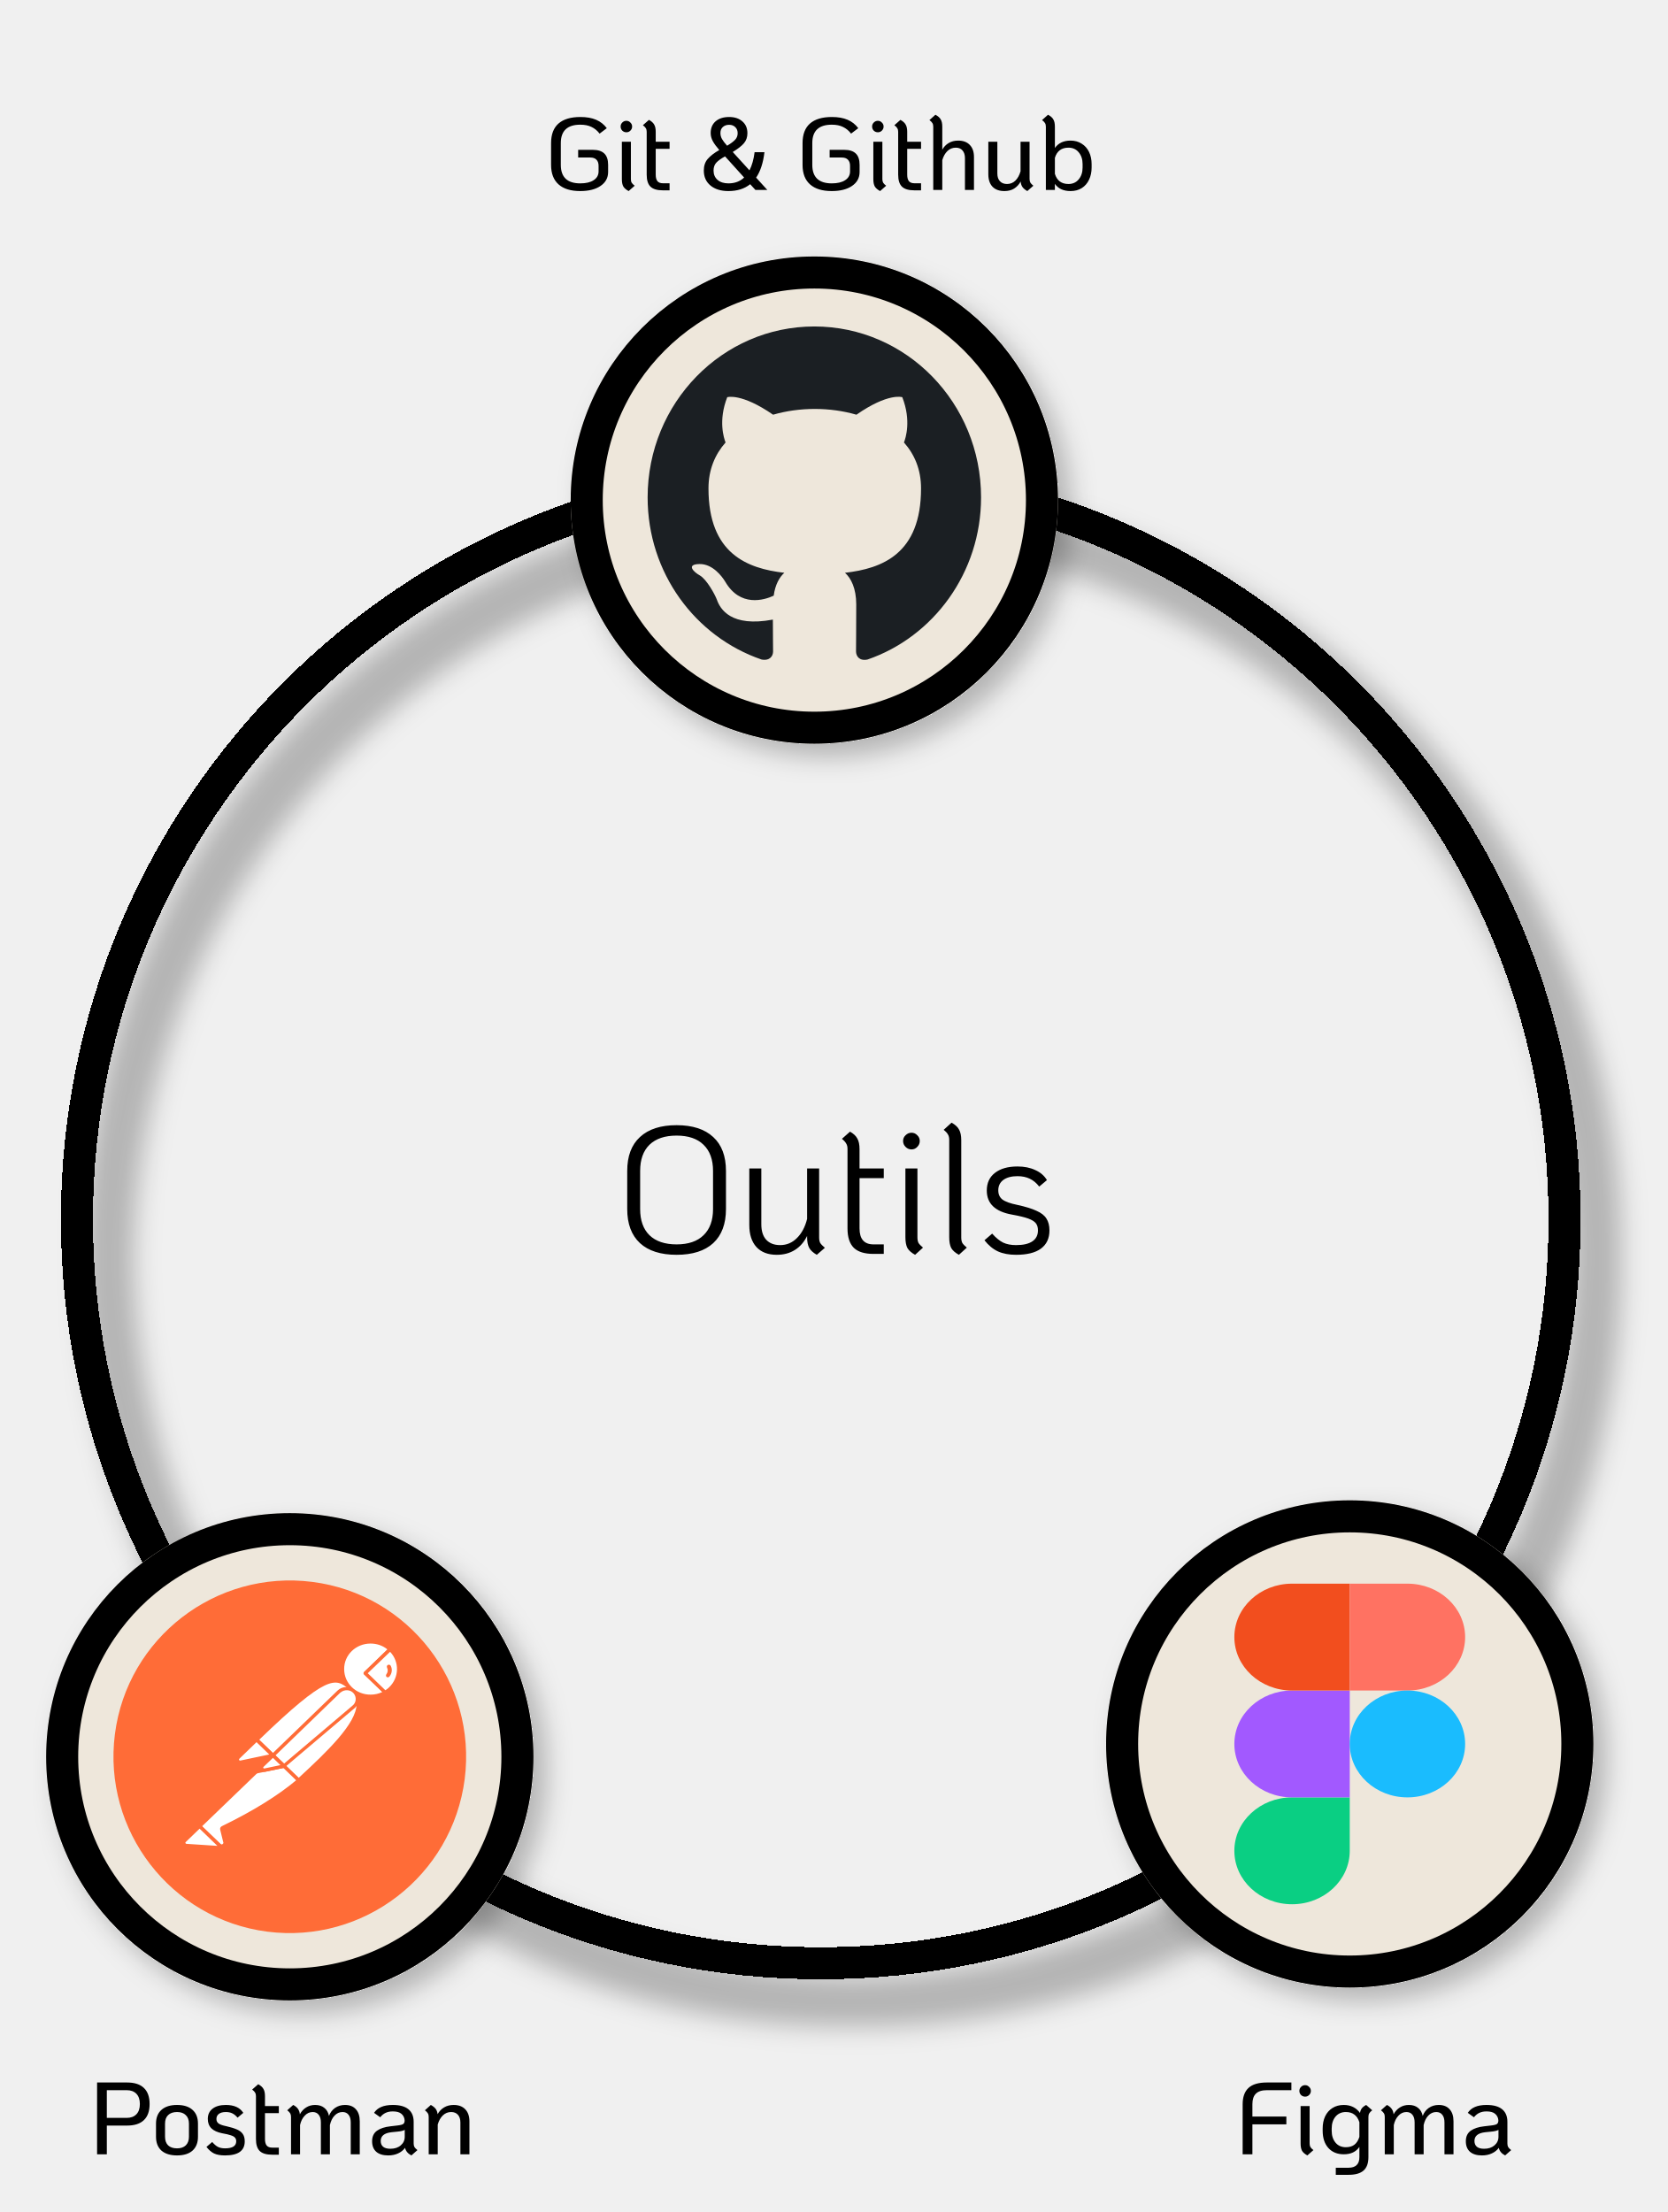
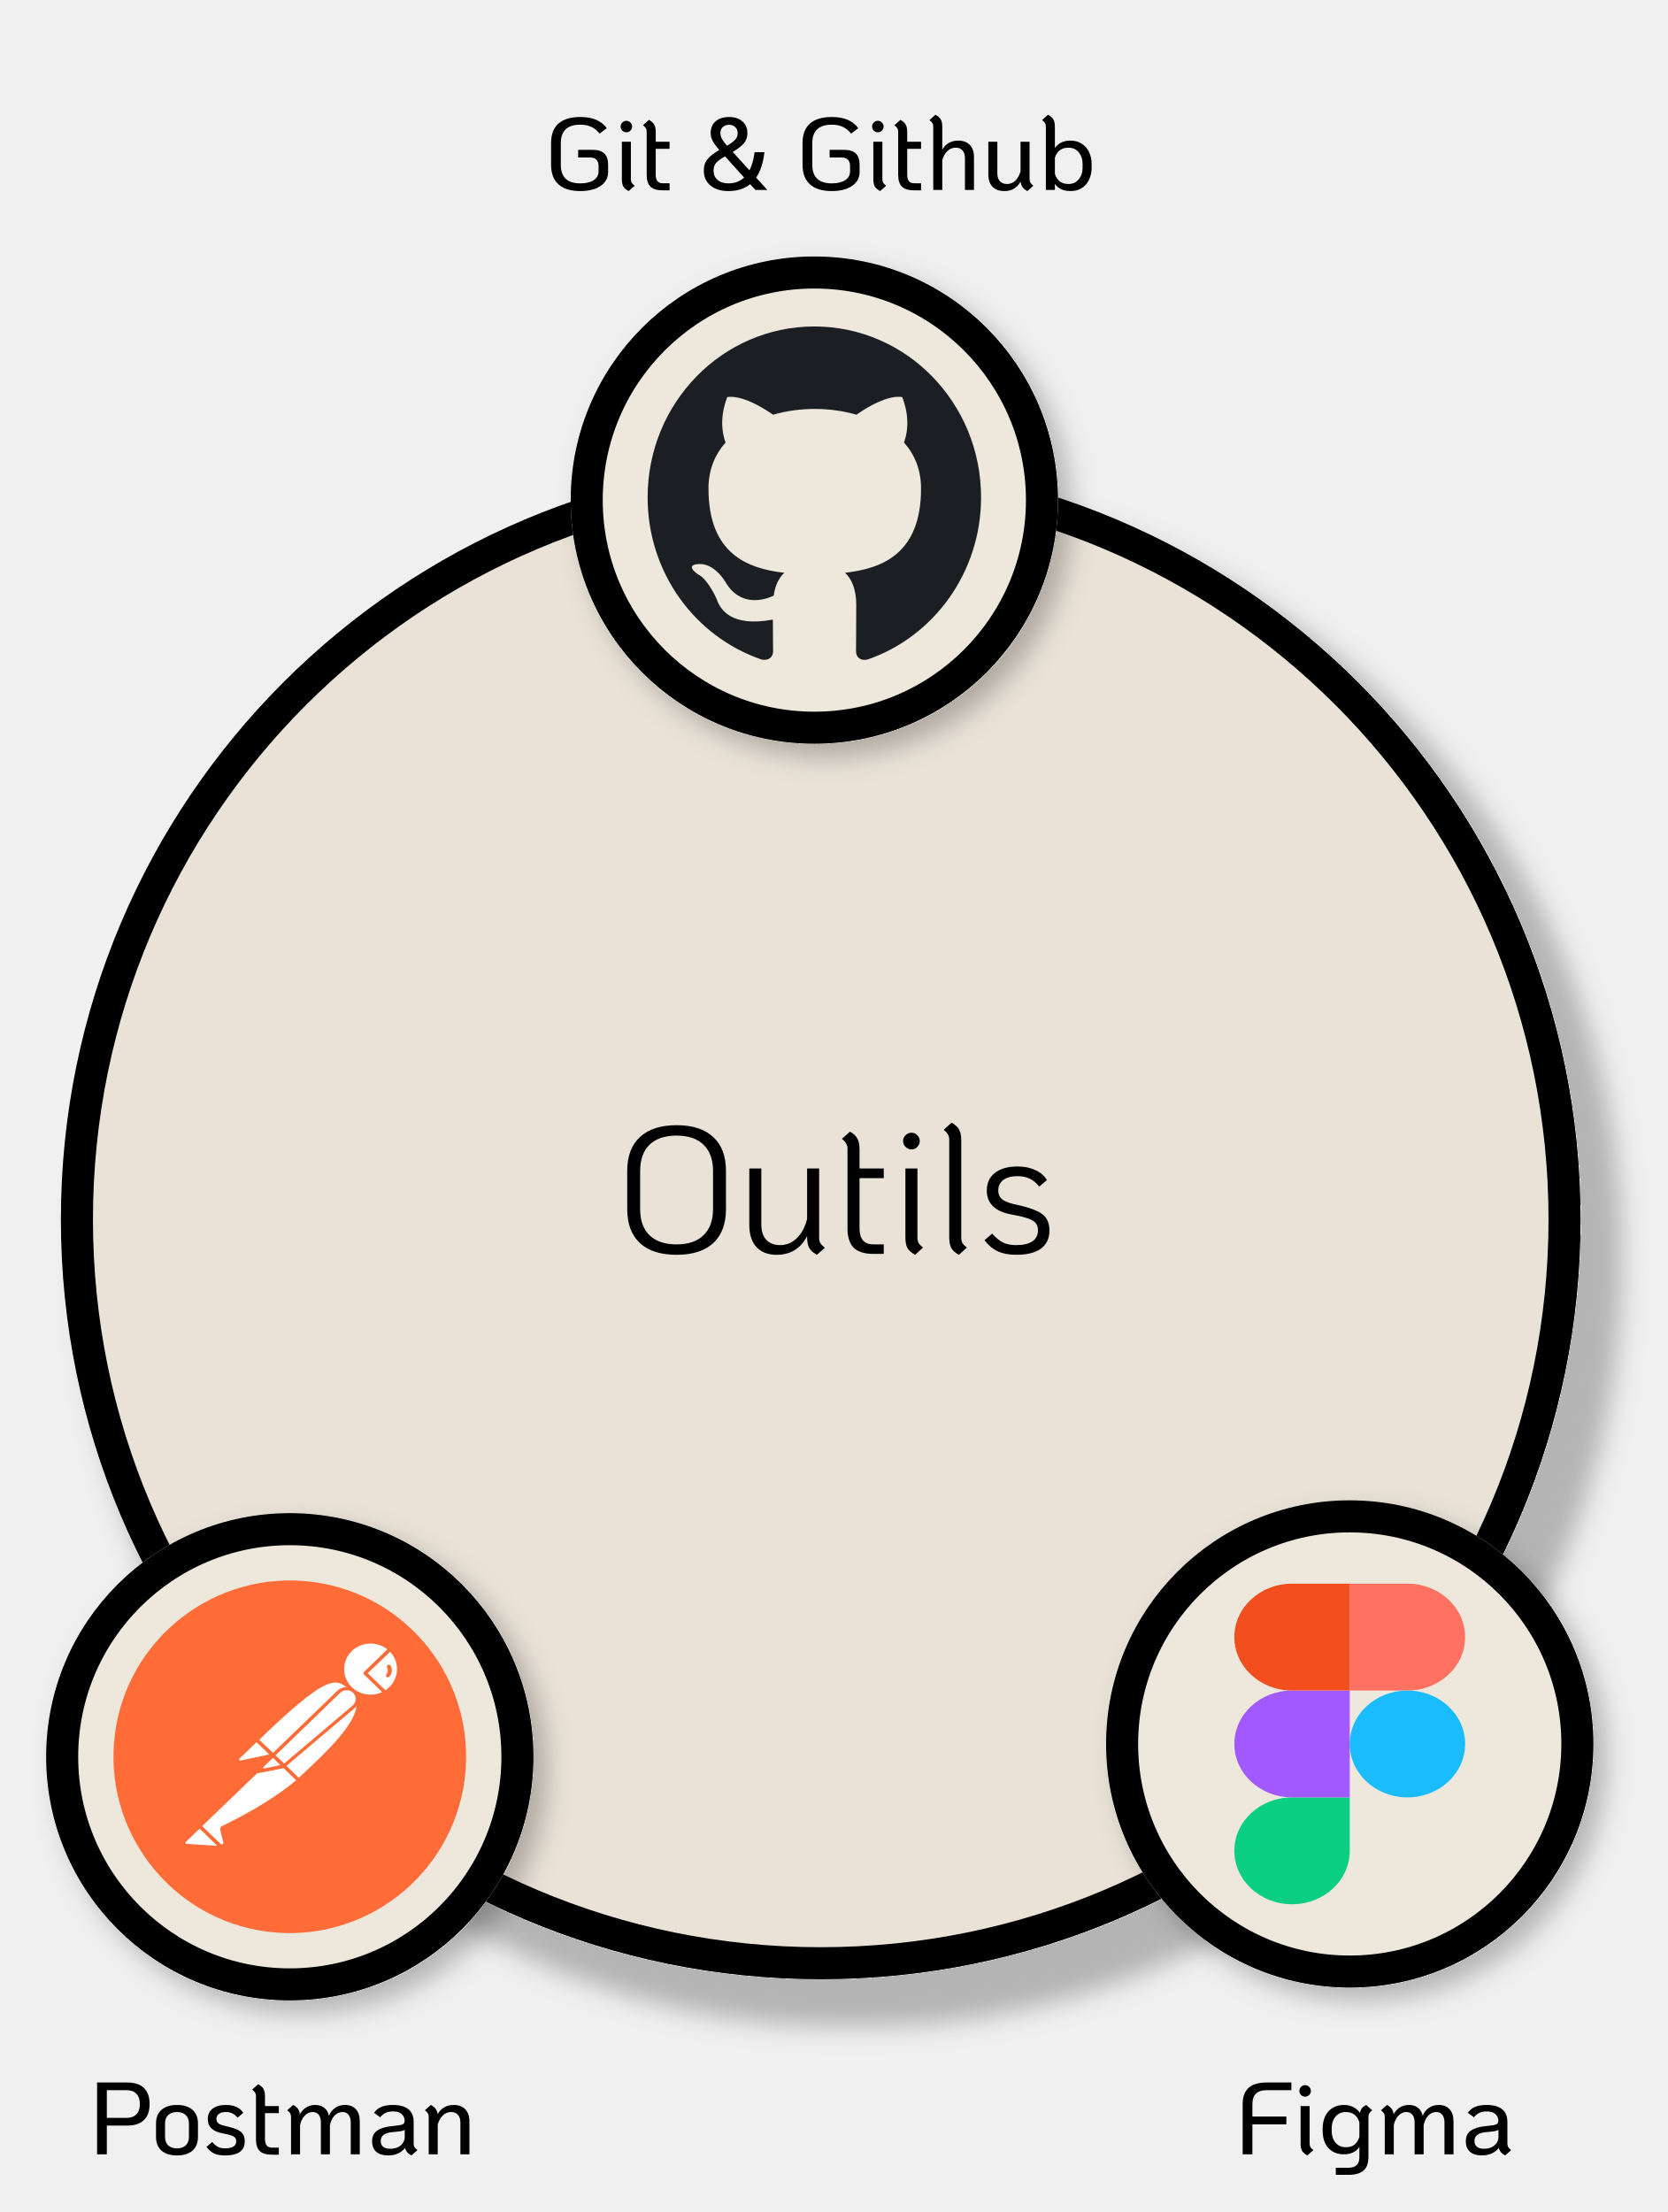
<svg xmlns="http://www.w3.org/2000/svg" width="260" height="345" viewBox="0 0 260 345" fill="none">
  <g filter="url(#filter0_d_180_319)">
-     <circle cx="127.997" cy="190.201" r="116" stroke="black" stroke-width="5" shape-rendering="crispEdges" />
+     <circle cx="127.997" cy="190.201" r="118.5" fill="#EAE2D7" />
+     <circle cx="127.997" cy="190.201" r="116" stroke="black" stroke-width="5" />
  </g>
  <g filter="url(#filter1_d_180_319)">
    <circle cx="45.195" cy="274" r="38" fill="#EEE7DB" />
    <circle cx="45.195" cy="274" r="35.5" stroke="black" stroke-width="5" />
  </g>
  <path d="M72.47 277.492C74.394 262.425 63.754 248.65 48.714 246.725C33.674 244.8 19.844 255.441 17.919 270.481C15.995 285.52 26.635 299.323 41.675 301.275C56.742 303.2 70.517 292.559 72.47 277.492Z" fill="#FF6C37" />
  <path d="M54.763 263.387L43.271 274.484L40.03 271.354C51.331 260.442 52.448 261.388 54.763 263.387Z" fill="white" />
  <path d="M43.271 274.746C43.189 274.746 43.135 274.72 43.08 274.668L39.812 271.538C39.703 271.433 39.703 271.275 39.812 271.17C51.304 260.073 52.503 261.125 54.926 263.229C54.981 263.281 55.008 263.334 55.008 263.413C55.008 263.492 54.981 263.544 54.926 263.597L43.434 274.668C43.407 274.72 43.325 274.746 43.271 274.746ZM40.411 271.354L43.271 274.115L54.355 263.413C52.339 261.677 50.978 261.151 40.411 271.354Z" fill="#FF6C37" />
  <path d="M46.566 277.665L43.434 274.641L54.926 263.544C58.003 266.542 53.401 271.407 46.566 277.665Z" fill="white" />
  <path d="M46.566 277.928C46.484 277.928 46.43 277.902 46.375 277.849L43.244 274.825C43.189 274.773 43.189 274.72 43.189 274.641C43.189 274.562 43.216 274.51 43.271 274.457L54.763 263.36C54.872 263.255 55.035 263.255 55.144 263.36C55.852 263.991 56.233 264.886 56.206 265.806C56.152 268.725 52.721 272.432 46.784 277.849C46.702 277.902 46.62 277.928 46.566 277.928ZM43.816 274.641C45.558 276.351 46.294 277.034 46.566 277.297C51.141 273.09 55.58 268.777 55.607 265.806C55.634 265.122 55.362 264.439 54.899 263.913L43.816 274.641Z" fill="#FF6C37" />
  <path d="M40.084 271.433L42.399 273.668C42.454 273.721 42.454 273.774 42.399 273.826C42.372 273.852 42.372 273.852 42.345 273.852L37.552 274.852C37.307 274.878 37.089 274.72 37.034 274.484C37.007 274.352 37.062 274.221 37.143 274.142L39.921 271.46C39.975 271.407 40.057 271.381 40.084 271.433Z" fill="white" />
  <path d="M37.47 275.115C37.062 275.115 36.762 274.799 36.762 274.405C36.762 274.221 36.844 274.037 36.98 273.905L39.758 271.223C39.921 271.092 40.139 271.092 40.302 271.223L42.617 273.458C42.781 273.59 42.781 273.826 42.617 273.984C42.563 274.037 42.508 274.063 42.426 274.089L37.634 275.089C37.579 275.089 37.525 275.115 37.47 275.115ZM40.003 271.723L37.334 274.3C37.28 274.352 37.252 274.431 37.307 274.51C37.334 274.589 37.416 274.615 37.498 274.589L41.991 273.642L40.003 271.723Z" fill="#FF6C37" />
  <path d="M60.836 257.233C59.093 255.603 56.288 255.656 54.599 257.365C52.911 259.074 52.965 261.756 54.736 263.387C56.179 264.728 58.358 264.964 60.073 263.965L56.969 260.967L60.836 257.233Z" fill="white" />
  <path d="M57.786 264.833C55.199 264.833 53.102 262.808 53.102 260.31C53.102 257.812 55.199 255.787 57.786 255.787C58.984 255.787 60.155 256.234 61.026 257.05C61.081 257.102 61.108 257.155 61.108 257.234C61.108 257.313 61.081 257.365 61.026 257.418L57.35 260.968L60.237 263.755C60.346 263.86 60.346 264.018 60.237 264.123C60.209 264.149 60.209 264.149 60.182 264.176C59.474 264.596 58.63 264.833 57.786 264.833ZM57.786 256.34C55.498 256.34 53.647 258.128 53.674 260.337C53.674 262.545 55.526 264.334 57.813 264.307C58.439 264.307 59.066 264.176 59.638 263.887L56.778 261.152C56.724 261.099 56.697 261.047 56.697 260.968C56.697 260.889 56.724 260.836 56.778 260.784L60.427 257.26C59.692 256.655 58.766 256.34 57.786 256.34Z" fill="#FF6C37" />
  <path d="M60.917 257.312L60.863 257.26L56.969 260.967L60.046 263.939C60.346 263.755 60.645 263.544 60.89 263.308C62.633 261.651 62.633 258.969 60.917 257.312Z" fill="white" />
  <path d="M60.073 264.228C59.991 264.228 59.937 264.202 59.883 264.149L56.778 261.152C56.724 261.099 56.696 261.047 56.696 260.968C56.696 260.889 56.724 260.836 56.778 260.784L60.645 257.05C60.754 256.944 60.917 256.944 61.026 257.05L61.108 257.102C62.932 258.864 62.932 261.704 61.135 263.492C60.863 263.755 60.563 263.992 60.236 264.176C60.155 264.202 60.1 264.228 60.073 264.228ZM57.35 260.968L60.1 263.624C60.318 263.492 60.536 263.308 60.7 263.15C62.252 261.651 62.333 259.206 60.836 257.628L57.35 260.968Z" fill="#FF6C37" />
  <path d="M55.226 263.86C54.572 263.229 53.51 263.229 52.857 263.86L42.59 273.774L44.306 275.43L55.172 266.227C55.88 265.648 55.934 264.623 55.335 263.939C55.28 263.913 55.253 263.886 55.226 263.86Z" fill="white" />
  <path d="M44.278 275.693C44.197 275.693 44.142 275.667 44.088 275.615L42.372 273.958C42.263 273.853 42.263 273.695 42.372 273.59L52.639 263.676C53.401 262.94 54.627 262.94 55.389 263.676C56.152 264.413 56.152 265.596 55.389 266.332C55.362 266.358 55.335 266.385 55.307 266.411L44.442 275.615C44.414 275.667 44.36 275.693 44.278 275.693ZM42.971 273.774L44.306 275.062L54.981 266.017C55.58 265.543 55.634 264.675 55.144 264.097C54.654 263.518 53.755 263.466 53.156 263.939C53.129 263.965 53.102 263.992 53.047 264.018L42.971 273.774Z" fill="#FF6C37" />
  <path d="M34.72 285.055C34.611 285.107 34.556 285.212 34.584 285.318L35.047 287.211C35.156 287.474 34.992 287.789 34.693 287.868C34.475 287.947 34.23 287.868 34.093 287.711L31.098 284.844L40.874 275.404L44.251 275.457L46.539 277.666C45.994 278.113 42.699 281.189 34.72 285.055Z" fill="white" />
  <path d="M34.502 288.131C34.284 288.131 34.066 288.052 33.93 287.895L30.962 285.028C30.907 284.976 30.88 284.923 30.88 284.844C30.88 284.765 30.907 284.713 30.962 284.66L40.738 275.22C40.792 275.167 40.874 275.141 40.929 275.141L44.306 275.194C44.387 275.194 44.442 275.22 44.496 275.273L46.784 277.481C46.838 277.534 46.865 277.613 46.865 277.692C46.865 277.771 46.838 277.823 46.756 277.876L46.566 278.034C43.679 280.479 39.758 282.925 34.883 285.265L35.346 287.132C35.428 287.474 35.264 287.842 34.938 288.026C34.774 288.105 34.638 288.131 34.502 288.131ZM31.506 284.844L34.311 287.526C34.393 287.658 34.556 287.711 34.692 287.632C34.829 287.553 34.883 287.395 34.801 287.264L34.338 285.37C34.284 285.134 34.393 284.923 34.611 284.818C39.431 282.478 43.325 280.058 46.184 277.666L44.169 275.72L41.038 275.667L31.506 284.844Z" fill="#FF6C37" />
  <path d="M28.783 287.106L31.125 284.844L34.611 288.21L29.056 287.842C28.811 287.816 28.647 287.605 28.674 287.369C28.674 287.263 28.702 287.158 28.783 287.106Z" fill="white" />
  <path d="M34.611 288.447L29.028 288.079C28.62 288.053 28.347 287.711 28.375 287.316C28.402 287.158 28.456 287.001 28.593 286.896L30.934 284.634C31.044 284.529 31.207 284.529 31.316 284.634L34.801 288C34.883 288.079 34.91 288.184 34.856 288.289C34.801 288.394 34.72 288.447 34.611 288.447ZM31.125 285.213L28.974 287.29C28.892 287.343 28.892 287.474 28.974 287.527C29.001 287.553 29.028 287.579 29.083 287.579L33.903 287.895L31.125 285.213Z" fill="#FF6C37" />
  <path d="M39.921 276.613C39.758 276.613 39.649 276.482 39.649 276.351C39.649 276.272 39.676 276.219 39.731 276.166L42.372 273.616C42.481 273.511 42.645 273.511 42.753 273.616L44.469 275.272C44.551 275.351 44.578 275.43 44.551 275.535C44.523 275.614 44.442 275.693 44.333 275.719L39.976 276.613C39.949 276.613 39.921 276.613 39.921 276.613ZM42.563 274.168L40.766 275.903L43.707 275.299L42.563 274.168Z" fill="#FF6C37" />
  <path d="M44.251 275.457L41.256 276.088C41.038 276.14 40.82 276.009 40.765 275.799C40.738 275.667 40.765 275.536 40.874 275.43L42.535 273.826L44.251 275.457Z" fill="white" />
  <path d="M41.201 276.351C40.82 276.351 40.52 276.061 40.52 275.693C40.52 275.509 40.602 275.351 40.711 275.22L42.372 273.616C42.481 273.511 42.644 273.511 42.753 273.616L44.469 275.272C44.551 275.351 44.578 275.43 44.551 275.535C44.523 275.614 44.442 275.693 44.333 275.719L41.337 276.351C41.283 276.351 41.228 276.351 41.201 276.351ZM42.563 274.168L41.092 275.588C41.038 275.641 41.038 275.693 41.065 275.746C41.092 275.798 41.147 275.825 41.228 275.825L43.734 275.299L42.563 274.168Z" fill="#FF6C37" />
  <path d="M60.945 259.837C60.89 259.679 60.7 259.6 60.536 259.653C60.373 259.705 60.291 259.889 60.346 260.047C60.346 260.073 60.373 260.1 60.373 260.126C60.536 260.442 60.482 260.836 60.264 261.125C60.155 261.257 60.182 261.441 60.291 261.546C60.427 261.651 60.618 261.625 60.727 261.493C61.135 260.994 61.217 260.363 60.945 259.837Z" fill="#FF6C37" />
  <g filter="url(#filter2_d_180_319)">
    <circle cx="210.497" cy="272" r="38" fill="#EEE7DB" />
    <circle cx="210.497" cy="272" r="35.5" stroke="black" stroke-width="5" />
  </g>
  <g clip-path="url(#clip0_180_319)">
    <path d="M201.499 297C206.466 297 210.497 293.267 210.497 288.667V280.333H201.499C196.532 280.333 192.501 284.067 192.501 288.667C192.501 293.267 196.532 297 201.499 297Z" fill="#0ACF83" />
    <path d="M192.501 272C192.501 267.4 196.532 263.667 201.499 263.667H210.497V280.333H201.499C196.532 280.333 192.501 276.6 192.501 272Z" fill="#A259FF" />
    <path d="M192.501 255.333C192.501 250.733 196.532 247 201.499 247H210.497V263.667H201.499C196.532 263.667 192.501 259.933 192.501 255.333Z" fill="#F24E1E" />
    <path d="M210.497 247H219.495C224.462 247 228.493 250.733 228.493 255.333C228.493 259.933 224.462 263.667 219.495 263.667H210.497V247Z" fill="#FF7262" />
    <path d="M228.493 272C228.493 276.6 224.462 280.333 219.495 280.333C214.528 280.333 210.497 276.6 210.497 272C210.497 267.4 214.528 263.667 219.495 263.667C224.462 263.667 228.493 267.4 228.493 272Z" fill="#1ABCFE" />
  </g>
  <g filter="url(#filter3_d_180_319)">
    <path d="M165 78C165 98.987 147.987 116 127 116C106.013 116 89 98.987 89 78C89 57.013 106.013 40 127 40C147.987 40 165 57.013 165 78Z" fill="#EEE7DB" />
    <path d="M162.5 78C162.5 97.606 146.606 113.5 127 113.5C107.394 113.5 91.5 97.606 91.5 78C91.5 58.394 107.394 42.5 127 42.5C146.606 42.5 162.5 58.394 162.5 78Z" stroke="black" stroke-width="5" />
  </g>
-   <path fill-rule="evenodd" clip-rule="evenodd" d="M127 50.918C112.635 50.918 101 62.847 101 77.576C101 89.372 108.442 99.335 118.777 102.867C120.077 103.101 120.565 102.301 120.565 101.601C120.565 100.968 120.533 98.869 120.533 96.636C114 97.869 112.31 95.003 111.79 93.504C111.497 92.737 110.23 90.371 109.125 89.738C108.215 89.239 106.915 88.006 109.093 87.972C111.14 87.939 112.603 89.905 113.09 90.705C115.43 94.737 119.168 93.604 120.663 92.904C120.89 91.171 121.572 90.005 122.32 89.338C116.535 88.672 110.49 86.373 110.49 76.176C110.49 73.277 111.498 70.878 113.155 69.012C112.895 68.346 111.985 65.613 113.415 61.948C113.415 61.948 115.593 61.248 120.565 64.68C122.645 64.08 124.855 63.781 127.065 63.781C129.275 63.781 131.485 64.08 133.565 64.68C138.538 61.215 140.715 61.948 140.715 61.948C142.145 65.613 141.235 68.346 140.975 69.012C142.633 70.878 143.64 73.244 143.64 76.176C143.64 86.406 137.563 88.672 131.778 89.338C132.72 90.172 133.533 91.771 133.533 94.27C133.533 97.836 133.5 100.701 133.5 101.601C133.5 102.301 133.988 103.134 135.288 102.867C145.558 99.335 153 89.338 153 77.576C153 62.847 141.365 50.918 127 50.918Z" fill="#1B1F23" />
+   <path fill-rule="evenodd" clip-rule="evenodd" d="M127 50.918C112.635 50.918 101 62.847 101 77.576C101 89.372 108.443 99.335 118.778 102.867C120.077 103.101 120.565 102.301 120.565 101.601C120.565 100.968 120.533 98.869 120.533 96.636C114 97.869 112.31 95.003 111.79 93.504C111.497 92.737 110.23 90.371 109.125 89.738C108.215 89.239 106.915 88.006 109.092 87.972C111.14 87.939 112.602 89.905 113.09 90.705C115.43 94.737 119.167 93.604 120.663 92.904C120.89 91.171 121.573 90.005 122.32 89.338C116.535 88.672 110.49 86.373 110.49 76.176C110.49 73.277 111.497 70.878 113.155 69.012C112.895 68.346 111.985 65.613 113.415 61.948C113.415 61.948 115.593 61.248 120.565 64.68C122.645 64.08 124.855 63.781 127.065 63.781C129.275 63.781 131.485 64.08 133.565 64.68C138.538 61.215 140.715 61.948 140.715 61.948C142.145 65.613 141.235 68.346 140.975 69.012C142.633 70.878 143.64 73.244 143.64 76.176C143.64 86.406 137.562 88.672 131.778 89.338C132.72 90.172 133.533 91.771 133.533 94.27C133.533 97.836 133.5 100.701 133.5 101.601C133.5 102.301 133.988 103.134 135.288 102.867C145.558 99.335 153 89.338 153 77.576C153 62.847 141.365 50.918 127 50.918Z" fill="#1B1F23" />
  <path d="M105.517 195.708C103.034 195.708 101.13 195.102 99.805 193.888C98.48 192.656 97.817 190.883 97.817 188.568V182.632C97.817 180.318 98.48 178.554 99.805 177.34C101.13 176.108 103.034 175.492 105.517 175.492C108 175.492 109.904 176.108 111.229 177.34C112.554 178.554 113.217 180.318 113.217 182.632V188.568C113.217 190.883 112.554 192.656 111.229 193.888C109.904 195.102 108 195.708 105.517 195.708ZM105.517 194.084C107.346 194.084 108.746 193.608 109.717 192.656C110.706 191.704 111.201 190.342 111.201 188.568V182.632C111.201 180.859 110.706 179.496 109.717 178.544C108.746 177.592 107.346 177.116 105.517 177.116C103.688 177.116 102.278 177.592 101.289 178.544C100.318 179.496 99.833 180.859 99.833 182.632V188.568C99.833 190.342 100.318 191.704 101.289 192.656C102.278 193.608 103.688 194.084 105.517 194.084ZM127.747 193.02C127.747 193.356 127.803 193.636 127.915 193.86C128.046 194.066 128.288 194.318 128.643 194.616L127.383 195.708C126.823 195.391 126.431 195.036 126.207 194.644C125.983 194.234 125.871 193.674 125.871 192.964V192.768C125.404 193.72 124.77 194.448 123.967 194.952C123.164 195.456 122.222 195.708 121.139 195.708C119.776 195.708 118.722 195.307 117.975 194.504C117.228 193.683 116.855 192.535 116.855 191.06V182.24H118.731V190.948C118.731 191.994 118.983 192.796 119.487 193.356C120.01 193.916 120.738 194.196 121.671 194.196C122.679 194.196 123.547 193.832 124.275 193.104C125.022 192.376 125.554 191.378 125.871 190.108V182.24H127.747V193.02ZM134.047 183.752V191.592C134.047 193.254 134.775 194.084 136.231 194.084H137.827V195.568H136.231C134.831 195.568 133.805 195.251 133.151 194.616C132.498 193.963 132.171 192.955 132.171 191.592V179.188C132.171 178.852 132.106 178.582 131.975 178.376C131.863 178.152 131.639 177.9 131.303 177.62L132.563 176.5C133.123 176.818 133.506 177.182 133.711 177.592C133.935 177.984 134.047 178.535 134.047 179.244V182.24H137.827V183.752H134.047ZM142.153 179.272C141.798 179.272 141.49 179.142 141.229 178.88C140.967 178.619 140.837 178.311 140.837 177.956C140.837 177.602 140.967 177.303 141.229 177.06C141.49 176.799 141.798 176.668 142.153 176.668C142.507 176.668 142.806 176.799 143.049 177.06C143.31 177.303 143.441 177.602 143.441 177.956C143.441 178.311 143.31 178.619 143.049 178.88C142.806 179.142 142.507 179.272 142.153 179.272ZM142.713 195.708C142.134 195.391 141.733 195.036 141.509 194.644C141.303 194.234 141.201 193.674 141.201 192.964V182.24H143.077V193.02C143.077 193.356 143.133 193.636 143.245 193.86C143.375 194.066 143.609 194.308 143.945 194.588L142.713 195.708ZM149.546 195.708C148.967 195.391 148.566 195.036 148.342 194.644C148.137 194.234 148.034 193.674 148.034 192.964V177.788C148.034 177.434 147.969 177.154 147.838 176.948C147.726 176.724 147.502 176.482 147.166 176.22L148.398 175.1C148.977 175.418 149.369 175.782 149.574 176.192C149.798 176.584 149.91 177.135 149.91 177.844V193.02C149.91 193.356 149.966 193.636 150.078 193.86C150.209 194.066 150.442 194.308 150.778 194.588L149.546 195.708ZM158.457 195.708C157.356 195.708 156.413 195.531 155.629 195.176C154.864 194.822 154.164 194.243 153.529 193.44L154.733 192.404C155.312 193.058 155.881 193.524 156.441 193.804C157.001 194.066 157.673 194.196 158.457 194.196C159.577 194.196 160.427 194 161.005 193.608C161.584 193.216 161.873 192.647 161.873 191.9C161.873 191.434 161.761 191.06 161.537 190.78C161.313 190.5 160.921 190.258 160.361 190.052C159.801 189.847 158.952 189.642 157.813 189.436C155.2 188.97 153.893 187.719 153.893 185.684C153.893 184.508 154.313 183.594 155.153 182.94C156.012 182.268 157.188 181.932 158.681 181.932C159.745 181.932 160.669 182.119 161.453 182.492C162.256 182.847 162.863 183.37 163.273 184.06L162.069 185.068C161.64 184.508 161.145 184.098 160.585 183.836C160.044 183.575 159.409 183.444 158.681 183.444C157.748 183.444 157.011 183.64 156.469 184.032C155.947 184.424 155.685 184.966 155.685 185.656C155.685 186.272 155.9 186.748 156.329 187.084C156.777 187.42 157.552 187.7 158.653 187.924C159.941 188.204 160.94 188.512 161.649 188.848C162.377 189.166 162.891 189.567 163.189 190.052C163.507 190.538 163.665 191.154 163.665 191.9C163.665 193.151 163.217 194.103 162.321 194.756C161.444 195.391 160.156 195.708 158.457 195.708Z" fill="black" />
  <path d="M15.141 324.8H19.813C20.976 324.8 21.85 325.083 22.437 325.648C23.034 326.213 23.333 327.051 23.333 328.16C23.333 329.269 23.034 330.107 22.437 330.672C21.85 331.237 20.976 331.52 19.813 331.52H16.661V336H15.141V324.8ZM19.765 330.32C20.405 330.32 20.906 330.133 21.269 329.76C21.632 329.387 21.813 328.853 21.813 328.16C21.813 327.467 21.632 326.933 21.269 326.56C20.906 326.187 20.405 326 19.765 326H16.661V330.32H19.765ZM27.61 336.176C26.565 336.176 25.754 335.925 25.178 335.424C24.613 334.912 24.33 334.192 24.33 333.264V331.216C24.33 330.288 24.613 329.573 25.178 329.072C25.754 328.56 26.565 328.304 27.61 328.304C28.655 328.304 29.461 328.56 30.026 329.072C30.591 329.573 30.874 330.288 30.874 331.216V333.264C30.874 334.192 30.591 334.912 30.026 335.424C29.461 335.925 28.655 336.176 27.61 336.176ZM27.61 335.072C28.197 335.072 28.65 334.917 28.97 334.608C29.301 334.288 29.466 333.84 29.466 333.264V331.216C29.466 330.64 29.301 330.197 28.97 329.888C28.65 329.568 28.197 329.408 27.61 329.408C27.013 329.408 26.549 329.568 26.218 329.888C25.898 330.197 25.738 330.64 25.738 331.216V333.264C25.738 333.84 25.898 334.288 26.218 334.608C26.549 334.917 27.013 335.072 27.61 335.072ZM35.095 336.176C34.391 336.176 33.82 336.075 33.383 335.872C32.956 335.659 32.562 335.317 32.199 334.848L33.095 334.08C33.404 334.443 33.703 334.699 33.991 334.848C34.289 334.997 34.657 335.072 35.095 335.072C36.258 335.072 36.839 334.704 36.839 333.968C36.839 333.733 36.775 333.547 36.647 333.408C36.529 333.259 36.316 333.136 36.007 333.04C35.708 332.933 35.255 332.827 34.647 332.72C33.9 332.571 33.34 332.315 32.967 331.952C32.593 331.579 32.407 331.088 32.407 330.48C32.407 329.797 32.657 329.264 33.159 328.88C33.66 328.496 34.348 328.304 35.223 328.304C36.514 328.304 37.42 328.715 37.943 329.536L37.047 330.288C36.791 329.979 36.519 329.755 36.231 329.616C35.953 329.477 35.617 329.408 35.223 329.408C34.754 329.408 34.391 329.504 34.135 329.696C33.879 329.888 33.751 330.155 33.751 330.496C33.751 330.805 33.873 331.045 34.119 331.216C34.364 331.376 34.754 331.509 35.287 331.616C35.991 331.776 36.545 331.947 36.951 332.128C37.356 332.299 37.66 332.533 37.863 332.832C38.066 333.12 38.167 333.504 38.167 333.984C38.167 335.445 37.143 336.176 35.095 336.176ZM41.325 329.584V333.616C41.325 334.075 41.415 334.416 41.597 334.64C41.778 334.853 42.066 334.96 42.461 334.96H43.485V336.064H42.461C41.554 336.064 40.903 335.872 40.509 335.488C40.114 335.104 39.917 334.48 39.917 333.616V326.928C39.917 326.704 39.874 326.523 39.789 326.384C39.703 326.235 39.549 326.075 39.325 325.904L40.269 325.072C40.663 325.285 40.935 325.531 41.085 325.808C41.245 326.075 41.325 326.448 41.325 326.928V328.48H43.485V329.584H41.325ZM53.803 328.304C54.539 328.304 55.105 328.528 55.499 328.976C55.904 329.413 56.107 330.043 56.107 330.864V336H54.699V331.04C54.699 330.517 54.587 330.117 54.363 329.84C54.139 329.552 53.825 329.408 53.419 329.408C52.939 329.408 52.523 329.595 52.171 329.968C51.83 330.331 51.59 330.821 51.451 331.44V336H50.043V331.04C50.043 330.517 49.931 330.117 49.707 329.84C49.483 329.552 49.169 329.408 48.763 329.408C48.283 329.408 47.867 329.6 47.515 329.984C47.163 330.357 46.923 330.843 46.795 331.44V336H45.387V330.16C45.387 329.936 45.344 329.755 45.259 329.616C45.174 329.467 45.019 329.307 44.795 329.136L45.723 328.304C46.363 328.624 46.71 329.109 46.763 329.76C47.019 329.291 47.35 328.933 47.755 328.688C48.16 328.432 48.624 328.304 49.147 328.304C49.734 328.304 50.209 328.453 50.571 328.752C50.944 329.04 51.19 329.461 51.307 330.016C51.499 329.493 51.814 329.077 52.251 328.768C52.699 328.459 53.217 328.304 53.803 328.304ZM64.511 334.32C64.511 334.544 64.554 334.731 64.639 334.88C64.725 335.019 64.879 335.173 65.103 335.344L64.159 336.176C63.615 335.899 63.285 335.504 63.167 334.992C62.911 335.355 62.554 335.643 62.095 335.856C61.647 336.069 61.13 336.176 60.543 336.176C59.743 336.176 59.125 335.989 58.687 335.616C58.25 335.232 58.031 334.683 58.031 333.968C58.031 333.232 58.287 332.683 58.799 332.32C59.311 331.957 60.015 331.728 60.911 331.632L61.999 331.504C62.458 331.451 62.757 331.371 62.895 331.264C63.045 331.147 63.114 330.949 63.103 330.672C63.061 330.256 62.89 329.925 62.591 329.68C62.303 329.435 61.861 329.312 61.263 329.312C60.826 329.312 60.453 329.387 60.143 329.536C59.834 329.675 59.551 329.904 59.295 330.224L58.335 329.536C58.602 329.131 58.97 328.827 59.439 328.624C59.919 328.411 60.527 328.304 61.263 328.304C62.341 328.304 63.151 328.528 63.695 328.976C64.239 329.424 64.511 330.075 64.511 330.928V334.32ZM60.879 335.136C61.551 335.136 62.09 334.96 62.495 334.608C62.911 334.256 63.119 333.808 63.119 333.264V332.192C62.874 332.331 62.495 332.421 61.983 332.464L61.039 332.56C59.93 332.688 59.375 333.141 59.375 333.92C59.375 334.315 59.503 334.619 59.759 334.832C60.015 335.035 60.389 335.136 60.879 335.136ZM70.744 328.304C71.523 328.304 72.125 328.528 72.552 328.976C72.989 329.424 73.208 330.053 73.208 330.864V336H71.8V331.04C71.8 330.528 71.672 330.128 71.416 329.84C71.16 329.552 70.808 329.408 70.36 329.408C69.859 329.408 69.427 329.584 69.064 329.936C68.701 330.288 68.435 330.763 68.264 331.36V336H66.856V330.16C66.856 329.936 66.813 329.755 66.728 329.616C66.643 329.467 66.488 329.307 66.264 329.136L67.192 328.304C67.533 328.496 67.784 328.699 67.944 328.912C68.104 329.125 68.205 329.403 68.248 329.744C68.493 329.296 68.829 328.944 69.256 328.688C69.683 328.432 70.179 328.304 70.744 328.304Z" fill="black" />
  <path d="M90.486 29.8C89.014 29.8 87.889 29.453 87.11 28.76C86.332 28.067 85.942 27.053 85.942 25.72V22.312C85.942 20.968 86.326 19.955 87.094 19.272C87.873 18.589 89.014 18.248 90.518 18.248C91.478 18.248 92.294 18.392 92.966 18.68C93.638 18.968 94.193 19.405 94.63 19.992L93.51 20.84C93.147 20.371 92.726 20.024 92.246 19.8C91.777 19.565 91.195 19.448 90.502 19.448C88.475 19.448 87.462 20.403 87.462 22.312V25.72C87.462 27.64 88.475 28.6 90.502 28.6C91.388 28.6 92.081 28.435 92.582 28.104C93.094 27.773 93.35 27.315 93.35 26.728V25.88C93.35 25.453 93.238 25.128 93.014 24.904C92.801 24.68 92.481 24.568 92.054 24.568H90.166V23.368H92.438C93.249 23.368 93.852 23.56 94.246 23.944C94.641 24.328 94.838 24.915 94.838 25.704V26.824C94.838 27.741 94.444 28.467 93.654 29C92.876 29.533 91.82 29.8 90.486 29.8ZM97.686 20.632C97.44 20.632 97.227 20.547 97.046 20.376C96.875 20.195 96.79 19.981 96.79 19.736C96.79 19.491 96.875 19.283 97.046 19.112C97.227 18.931 97.44 18.84 97.686 18.84C97.931 18.84 98.139 18.931 98.31 19.112C98.491 19.283 98.582 19.491 98.582 19.736C98.582 19.981 98.491 20.195 98.31 20.376C98.139 20.547 97.931 20.632 97.686 20.632ZM98.038 29.8C97.643 29.587 97.366 29.347 97.206 29.08C97.056 28.803 96.982 28.424 96.982 27.944V22.104H98.39V27.944C98.39 28.168 98.432 28.355 98.518 28.504C98.603 28.643 98.758 28.797 98.982 28.968L98.038 29.8ZM102.262 23.208V27.24C102.262 27.699 102.353 28.04 102.534 28.264C102.715 28.477 103.003 28.584 103.398 28.584H104.422V29.688H103.398C102.491 29.688 101.841 29.496 101.446 29.112C101.051 28.728 100.854 28.104 100.854 27.24V20.552C100.854 20.328 100.811 20.147 100.726 20.008C100.641 19.859 100.486 19.699 100.262 19.528L101.206 18.696C101.601 18.909 101.873 19.155 102.022 19.432C102.182 19.699 102.262 20.072 102.262 20.552V22.104H104.422V23.208H102.262ZM117.809 29.624L116.993 28.728C116.108 29.443 114.977 29.8 113.601 29.8C112.428 29.8 111.495 29.512 110.801 28.936C110.108 28.36 109.761 27.581 109.761 26.6C109.761 25.864 109.964 25.261 110.369 24.792C110.785 24.312 111.388 23.848 112.177 23.4C111.729 22.888 111.393 22.429 111.169 22.024C110.945 21.619 110.833 21.192 110.833 20.744C110.833 19.976 111.089 19.368 111.601 18.92C112.124 18.472 112.828 18.248 113.713 18.248C114.577 18.248 115.265 18.477 115.777 18.936C116.3 19.384 116.561 19.997 116.561 20.776C116.561 21.395 116.38 21.917 116.017 22.344C115.665 22.76 115.084 23.213 114.273 23.704L116.881 26.568C117.276 25.8 117.543 24.856 117.681 23.736H119.217C119.025 25.389 118.593 26.712 117.921 27.704L119.665 29.624H117.809ZM113.713 19.464C113.308 19.464 112.977 19.581 112.721 19.816C112.476 20.04 112.353 20.349 112.353 20.744C112.353 21.075 112.433 21.384 112.593 21.672C112.753 21.96 113.02 22.312 113.393 22.728C113.969 22.387 114.385 22.077 114.641 21.8C114.908 21.523 115.041 21.181 115.041 20.776C115.041 20.381 114.919 20.067 114.673 19.832C114.428 19.587 114.108 19.464 113.713 19.464ZM113.601 28.6C114.593 28.6 115.409 28.296 116.049 27.688L113.073 24.392C112.465 24.723 112.012 25.048 111.713 25.368C111.425 25.677 111.281 26.088 111.281 26.6C111.281 27.208 111.489 27.693 111.905 28.056C112.321 28.419 112.887 28.6 113.601 28.6ZM129.705 29.8C128.233 29.8 127.108 29.453 126.329 28.76C125.55 28.067 125.161 27.053 125.161 25.72V22.312C125.161 20.968 125.545 19.955 126.313 19.272C127.092 18.589 128.233 18.248 129.737 18.248C130.697 18.248 131.513 18.392 132.185 18.68C132.857 18.968 133.412 19.405 133.849 19.992L132.729 20.84C132.366 20.371 131.945 20.024 131.465 19.8C130.996 19.565 130.414 19.448 129.721 19.448C127.694 19.448 126.681 20.403 126.681 22.312V25.72C126.681 27.64 127.694 28.6 129.721 28.6C130.606 28.6 131.3 28.435 131.801 28.104C132.313 27.773 132.569 27.315 132.569 26.728V25.88C132.569 25.453 132.457 25.128 132.233 24.904C132.02 24.68 131.7 24.568 131.273 24.568H129.385V23.368H131.657C132.468 23.368 133.07 23.56 133.465 23.944C133.86 24.328 134.057 24.915 134.057 25.704V26.824C134.057 27.741 133.662 28.467 132.873 29C132.094 29.533 131.038 29.8 129.705 29.8ZM136.904 20.632C136.659 20.632 136.446 20.547 136.264 20.376C136.094 20.195 136.008 19.981 136.008 19.736C136.008 19.491 136.094 19.283 136.264 19.112C136.446 18.931 136.659 18.84 136.904 18.84C137.15 18.84 137.358 18.931 137.528 19.112C137.71 19.283 137.8 19.491 137.8 19.736C137.8 19.981 137.71 20.195 137.528 20.376C137.358 20.547 137.15 20.632 136.904 20.632ZM137.256 29.8C136.862 29.587 136.584 29.347 136.424 29.08C136.275 28.803 136.2 28.424 136.2 27.944V22.104H137.608V27.944C137.608 28.168 137.651 28.355 137.736 28.504C137.822 28.643 137.976 28.797 138.2 28.968L137.256 29.8ZM141.481 23.208V27.24C141.481 27.699 141.571 28.04 141.753 28.264C141.934 28.477 142.222 28.584 142.617 28.584H143.641V29.688H142.617C141.71 29.688 141.059 29.496 140.665 29.112C140.27 28.728 140.073 28.104 140.073 27.24V20.552C140.073 20.328 140.03 20.147 139.945 20.008C139.859 19.859 139.705 19.699 139.481 19.528L140.425 18.696C140.819 18.909 141.091 19.155 141.241 19.432C141.401 19.699 141.481 20.072 141.481 20.552V22.104H143.641V23.208H141.481ZM149.431 21.928C150.21 21.928 150.813 22.152 151.239 22.6C151.677 23.048 151.895 23.677 151.895 24.488V29.624H150.487V24.664C150.487 24.152 150.359 23.752 150.103 23.464C149.858 23.176 149.511 23.032 149.063 23.032C148.551 23.032 148.114 23.208 147.751 23.56C147.389 23.912 147.122 24.387 146.951 24.984V29.624H145.543V19.752C145.543 19.528 145.501 19.347 145.415 19.208C145.33 19.059 145.175 18.899 144.951 18.728L145.879 17.896C146.285 18.109 146.562 18.355 146.711 18.632C146.871 18.899 146.951 19.272 146.951 19.752V23.352C147.197 22.904 147.527 22.557 147.943 22.312C148.37 22.056 148.866 21.928 149.431 21.928ZM160.565 27.928C160.565 28.152 160.607 28.339 160.693 28.488C160.778 28.627 160.933 28.787 161.157 28.968L160.213 29.8C159.871 29.608 159.621 29.4 159.461 29.176C159.301 28.952 159.205 28.664 159.173 28.312C158.917 28.781 158.575 29.149 158.149 29.416C157.733 29.672 157.231 29.8 156.645 29.8C155.845 29.8 155.226 29.576 154.789 29.128C154.351 28.669 154.133 28.019 154.133 27.176V22.104H155.541V27.064C155.541 27.576 155.674 27.976 155.941 28.264C156.207 28.552 156.575 28.696 157.045 28.696C157.557 28.696 157.994 28.52 158.357 28.168C158.719 27.805 158.986 27.32 159.157 26.712V22.104H160.565V27.928ZM166.962 29.8C165.853 29.8 165.037 29.427 164.514 28.68V29.624H163.106V19.768C163.106 19.533 163.063 19.347 162.978 19.208C162.903 19.069 162.749 18.909 162.514 18.728L163.442 17.896C163.847 18.109 164.125 18.355 164.274 18.632C164.434 18.899 164.514 19.277 164.514 19.768V23.08C165.058 22.312 165.869 21.928 166.946 21.928C167.618 21.928 168.199 22.088 168.69 22.408C169.191 22.717 169.575 23.149 169.842 23.704C170.109 24.259 170.242 24.893 170.242 25.608V26.12C170.242 26.835 170.109 27.469 169.842 28.024C169.586 28.579 169.207 29.016 168.706 29.336C168.215 29.645 167.634 29.8 166.962 29.8ZM166.626 28.696C167.298 28.696 167.831 28.456 168.226 27.976C168.631 27.496 168.834 26.877 168.834 26.12V25.608C168.834 24.851 168.631 24.232 168.226 23.752C167.831 23.272 167.298 23.032 166.626 23.032C165.538 23.032 164.834 23.56 164.514 24.616V27.112C164.834 28.168 165.538 28.696 166.626 28.696Z" fill="black" />
  <path d="M193.796 328.192C193.796 327.061 194.1 326.213 194.708 325.648C195.316 325.083 196.27 324.8 197.572 324.8H201.396V326H197.572C196.793 326 196.222 326.181 195.86 326.544C195.497 326.896 195.316 327.445 195.316 328.192V330.112H200.612V331.328H195.316V336H193.796V328.192ZM203.537 327.008C203.292 327.008 203.079 326.923 202.897 326.752C202.727 326.571 202.641 326.357 202.641 326.112C202.641 325.867 202.727 325.659 202.897 325.488C203.079 325.307 203.292 325.216 203.537 325.216C203.783 325.216 203.991 325.307 204.161 325.488C204.343 325.659 204.433 325.867 204.433 326.112C204.433 326.357 204.343 326.571 204.161 326.752C203.991 326.923 203.783 327.008 203.537 327.008ZM203.889 336.176C203.495 335.963 203.217 335.723 203.057 335.456C202.908 335.179 202.833 334.8 202.833 334.32V328.48H204.241V334.32C204.241 334.544 204.284 334.731 204.369 334.88C204.455 335.019 204.609 335.173 204.833 335.344L203.889 336.176ZM214.002 329.136C213.778 329.307 213.623 329.467 213.538 329.616C213.452 329.755 213.41 329.936 213.41 330.16V336.448C213.41 337.387 213.159 338.08 212.658 338.528C212.156 338.976 211.372 339.2 210.306 339.2H208.322V338.096H210.306C210.871 338.096 211.292 337.957 211.57 337.68C211.858 337.413 212.002 337.003 212.002 336.448V334.848C211.479 335.616 210.668 336 209.57 336C208.556 336 207.751 335.669 207.154 335.008C206.567 334.347 206.274 333.451 206.274 332.32V331.984C206.274 331.269 206.402 330.635 206.658 330.08C206.924 329.525 207.303 329.093 207.794 328.784C208.295 328.464 208.887 328.304 209.57 328.304C210.114 328.304 210.599 328.411 211.026 328.624C211.452 328.837 211.81 329.147 212.098 329.552C212.14 329.275 212.231 329.04 212.37 328.848C212.508 328.656 212.738 328.475 213.058 328.304L214.002 329.136ZM209.89 334.896C210.444 334.896 210.892 334.763 211.234 334.496C211.575 334.229 211.831 333.824 212.002 333.28V331.008C211.831 330.464 211.57 330.064 211.218 329.808C210.876 329.541 210.434 329.408 209.89 329.408C209.218 329.408 208.679 329.648 208.274 330.128C207.879 330.608 207.682 331.227 207.682 331.984V332.32C207.682 333.077 207.879 333.696 208.274 334.176C208.668 334.656 209.207 334.896 209.89 334.896ZM224.374 328.304C225.11 328.304 225.675 328.528 226.07 328.976C226.475 329.413 226.678 330.043 226.678 330.864V336H225.27V331.04C225.27 330.517 225.158 330.117 224.934 329.84C224.71 329.552 224.395 329.408 223.99 329.408C223.51 329.408 223.094 329.595 222.742 329.968C222.4 330.331 222.16 330.821 222.022 331.44V336H220.614V331.04C220.614 330.517 220.502 330.117 220.278 329.84C220.054 329.552 219.739 329.408 219.334 329.408C218.854 329.408 218.438 329.6 218.086 329.984C217.734 330.357 217.494 330.843 217.366 331.44V336H215.958V330.16C215.958 329.936 215.915 329.755 215.83 329.616C215.744 329.467 215.59 329.307 215.366 329.136L216.294 328.304C216.934 328.624 217.28 329.109 217.334 329.76C217.59 329.291 217.92 328.933 218.326 328.688C218.731 328.432 219.195 328.304 219.718 328.304C220.304 328.304 220.779 328.453 221.142 328.752C221.515 329.04 221.76 329.461 221.878 330.016C222.07 329.493 222.384 329.077 222.822 328.768C223.27 328.459 223.787 328.304 224.374 328.304ZM235.082 334.32C235.082 334.544 235.124 334.731 235.21 334.88C235.295 335.019 235.45 335.173 235.674 335.344L234.73 336.176C234.186 335.899 233.855 335.504 233.738 334.992C233.482 335.355 233.124 335.643 232.666 335.856C232.218 336.069 231.7 336.176 231.114 336.176C230.314 336.176 229.695 335.989 229.258 335.616C228.82 335.232 228.602 334.683 228.602 333.968C228.602 333.232 228.858 332.683 229.37 332.32C229.882 331.957 230.586 331.728 231.482 331.632L232.57 331.504C233.028 331.451 233.327 331.371 233.466 331.264C233.615 331.147 233.684 330.949 233.674 330.672C233.631 330.256 233.46 329.925 233.162 329.68C232.874 329.435 232.431 329.312 231.834 329.312C231.396 329.312 231.023 329.387 230.714 329.536C230.404 329.675 230.122 329.904 229.866 330.224L228.906 329.536C229.172 329.131 229.54 328.827 230.01 328.624C230.49 328.411 231.098 328.304 231.834 328.304C232.911 328.304 233.722 328.528 234.266 328.976C234.81 329.424 235.082 330.075 235.082 330.928V334.32ZM231.45 335.136C232.122 335.136 232.66 334.96 233.066 334.608C233.482 334.256 233.69 333.808 233.69 333.264V332.192C233.444 332.331 233.066 332.421 232.554 332.464L231.61 332.56C230.5 332.688 229.946 333.141 229.946 333.92C229.946 334.315 230.074 334.619 230.33 334.832C230.586 335.035 230.959 335.136 231.45 335.136Z" fill="black" />
  <defs>
    <filter id="filter0_d_180_319" x="6.497" y="69.701" width="253" height="253" filterUnits="userSpaceOnUse" color-interpolation-filters="sRGB">
      <feFlood flood-opacity="0" result="BackgroundImageFix" />
      <feColorMatrix in="SourceAlpha" type="matrix" values="0 0 0 0 0 0 0 0 0 0 0 0 0 0 0 0 0 0 127 0" result="hardAlpha" />
      <feMorphology radius="4" operator="dilate" in="SourceAlpha" result="effect1_dropShadow_180_319" />
      <feOffset dx="5" dy="6" />
      <feGaussianBlur stdDeviation="2" />
      <feComposite in2="hardAlpha" operator="out" />
      <feColorMatrix type="matrix" values="0 0 0 0 0 0 0 0 0 0 0 0 0 0 0 0 0 0 0.25 0" />
      <feBlend mode="normal" in2="BackgroundImageFix" result="effect1_dropShadow_180_319" />
      <feBlend mode="normal" in="SourceGraphic" in2="effect1_dropShadow_180_319" result="shape" />
    </filter>
    <filter id="filter1_d_180_319" x="5.195" y="234" width="84" height="84" filterUnits="userSpaceOnUse" color-interpolation-filters="sRGB">
      <feFlood flood-opacity="0" result="BackgroundImageFix" />
      <feColorMatrix in="SourceAlpha" type="matrix" values="0 0 0 0 0 0 0 0 0 0 0 0 0 0 0 0 0 0 127 0" result="hardAlpha" />
      <feOffset dx="2" dy="2" />
      <feGaussianBlur stdDeviation="2" />
      <feComposite in2="hardAlpha" operator="out" />
      <feColorMatrix type="matrix" values="0 0 0 0 0 0 0 0 0 0 0 0 0 0 0 0 0 0 0.25 0" />
      <feBlend mode="normal" in2="BackgroundImageFix" result="effect1_dropShadow_180_319" />
      <feBlend mode="normal" in="SourceGraphic" in2="effect1_dropShadow_180_319" result="shape" />
    </filter>
    <filter id="filter2_d_180_319" x="170.497" y="232" width="84" height="84" filterUnits="userSpaceOnUse" color-interpolation-filters="sRGB">
      <feFlood flood-opacity="0" result="BackgroundImageFix" />
      <feColorMatrix in="SourceAlpha" type="matrix" values="0 0 0 0 0 0 0 0 0 0 0 0 0 0 0 0 0 0 127 0" result="hardAlpha" />
      <feOffset dx="2" dy="2" />
      <feGaussianBlur stdDeviation="2" />
      <feComposite in2="hardAlpha" operator="out" />
      <feColorMatrix type="matrix" values="0 0 0 0 0 0 0 0 0 0 0 0 0 0 0 0 0 0 0.25 0" />
      <feBlend mode="normal" in2="BackgroundImageFix" result="effect1_dropShadow_180_319" />
      <feBlend mode="normal" in="SourceGraphic" in2="effect1_dropShadow_180_319" result="shape" />
    </filter>
    <filter id="filter3_d_180_319" x="87" y="38" width="84" height="84" filterUnits="userSpaceOnUse" color-interpolation-filters="sRGB">
      <feFlood flood-opacity="0" result="BackgroundImageFix" />
      <feColorMatrix in="SourceAlpha" type="matrix" values="0 0 0 0 0 0 0 0 0 0 0 0 0 0 0 0 0 0 127 0" result="hardAlpha" />
      <feOffset dx="2" dy="2" />
      <feGaussianBlur stdDeviation="2" />
      <feComposite in2="hardAlpha" operator="out" />
      <feColorMatrix type="matrix" values="0 0 0 0 0 0 0 0 0 0 0 0 0 0 0 0 0 0 0.25 0" />
      <feBlend mode="normal" in2="BackgroundImageFix" result="effect1_dropShadow_180_319" />
      <feBlend mode="normal" in="SourceGraphic" in2="effect1_dropShadow_180_319" result="shape" />
    </filter>
    <clipPath id="clip0_180_319">
      <rect width="36" height="50" fill="white" transform="translate(192.497 247)" />
    </clipPath>
  </defs>
</svg>
